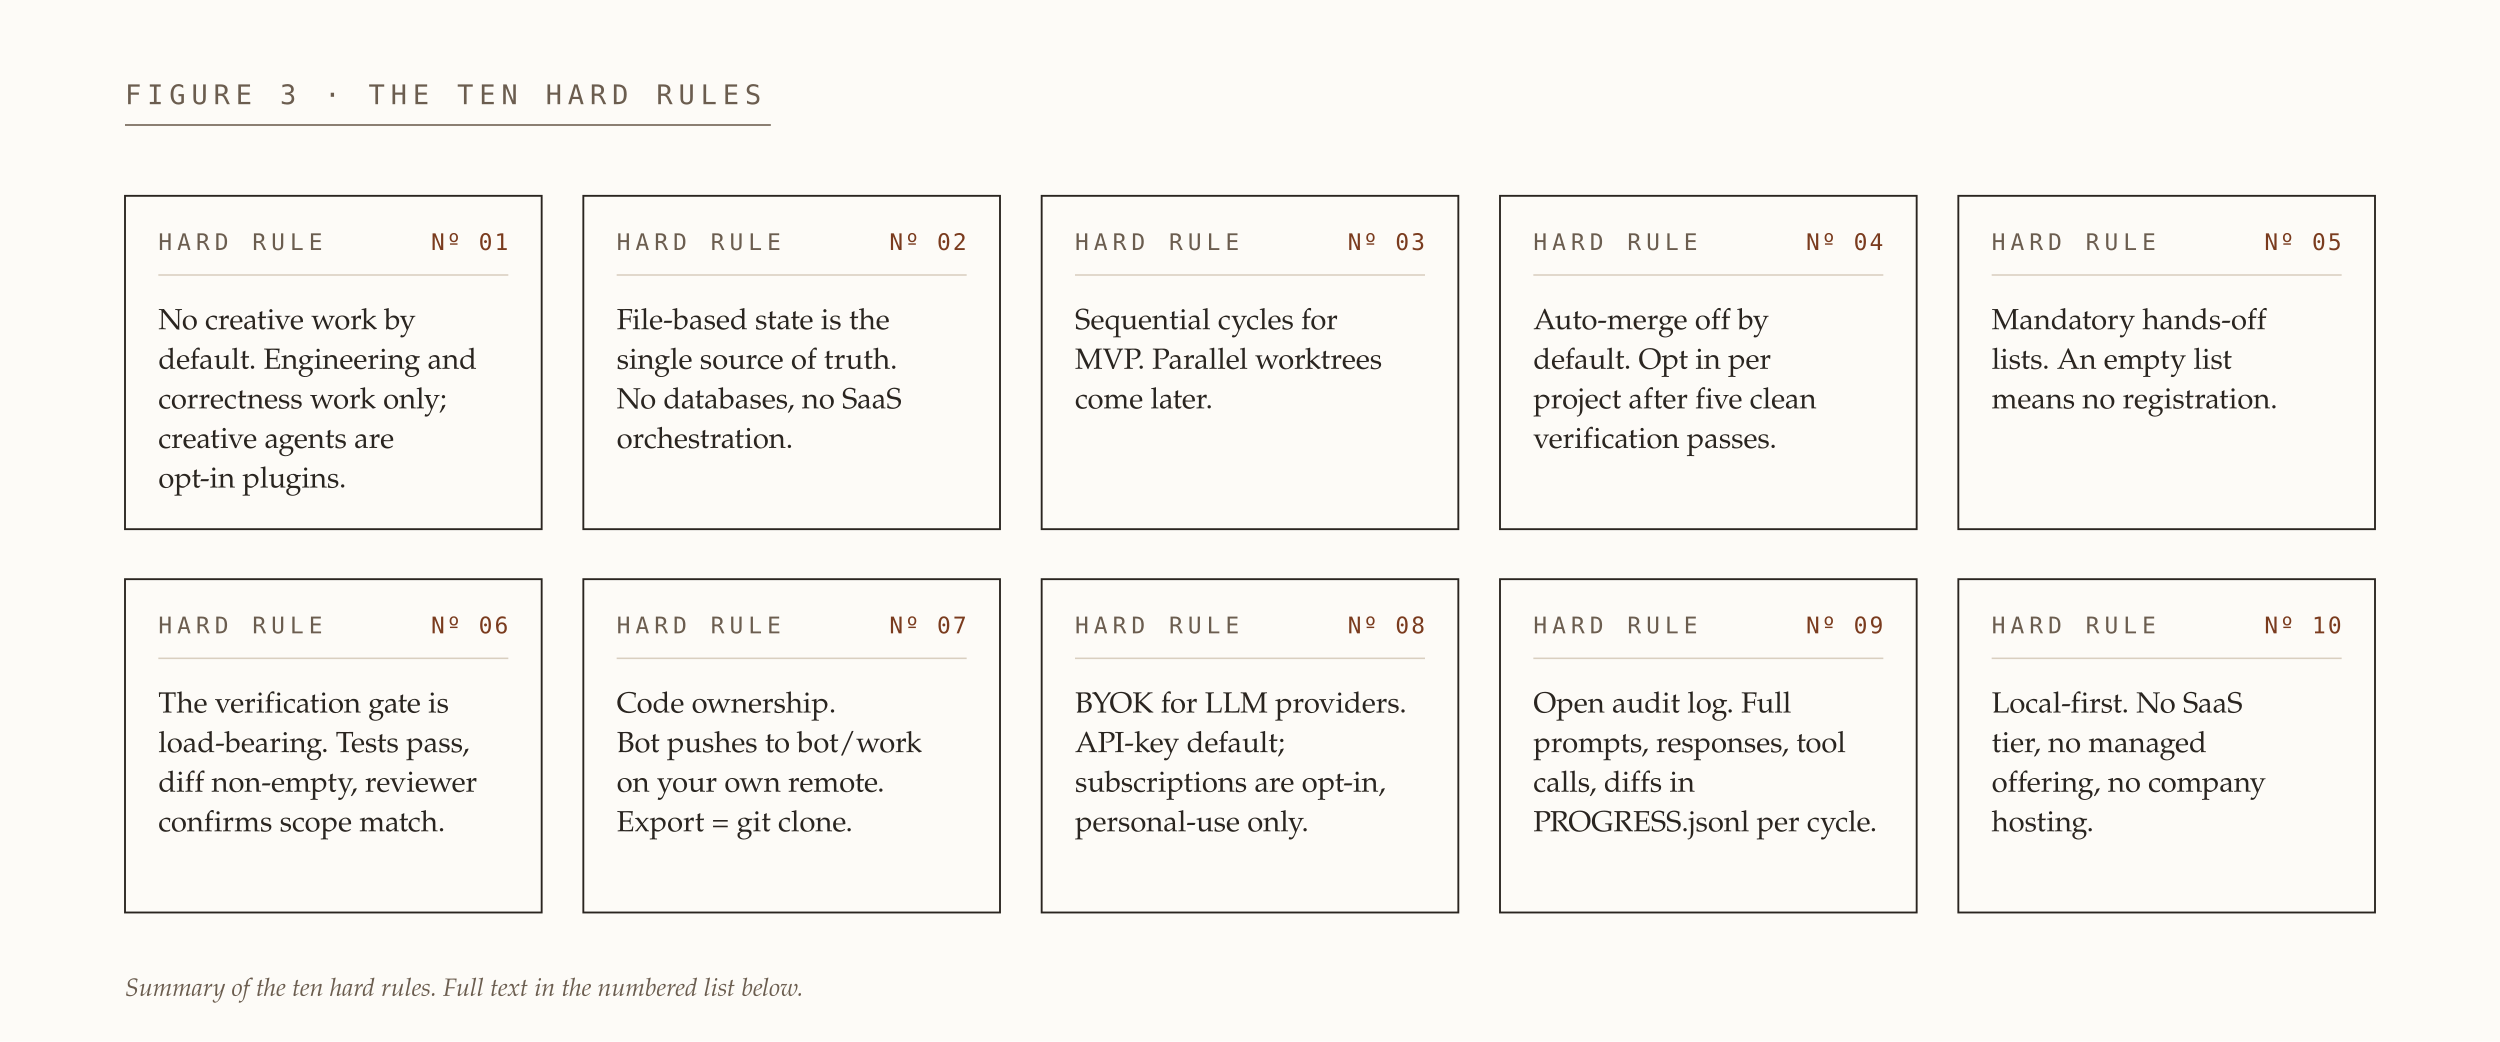
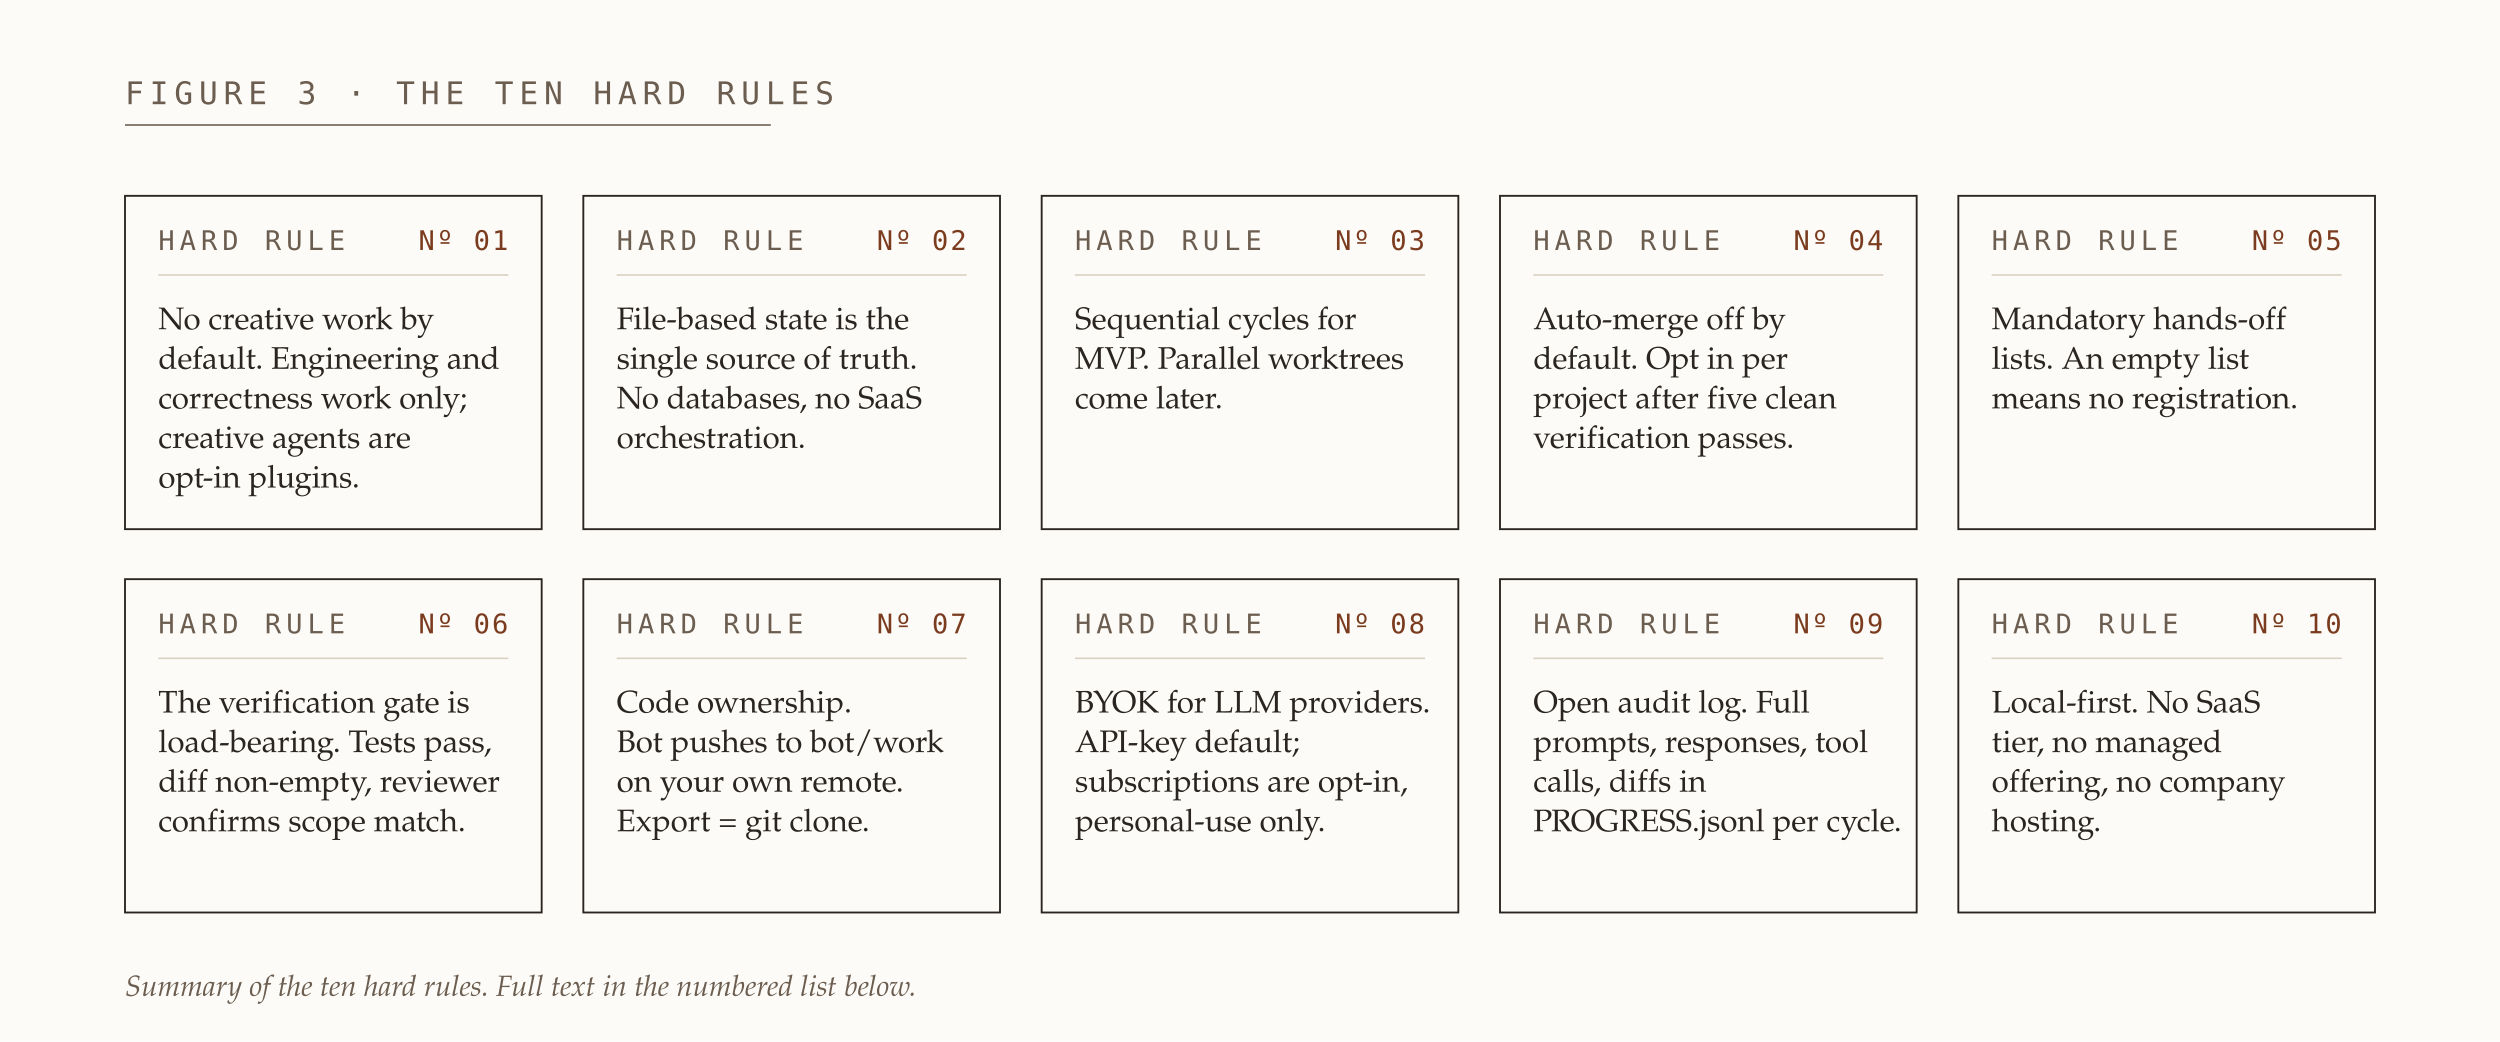
<svg xmlns="http://www.w3.org/2000/svg" viewBox="0 0 1200 500" width="1200" height="500" role="img" aria-label="The ten hard rules of GeneralStaff, as a card grid.">
  <rect width="1200" height="500" fill="#fdfbf7" />
-   <text x="60" y="50" font-family="'IBM Plex Mono','JetBrains Mono',Menlo,Consolas,monospace" font-size="13" letter-spacing="2.8" fill="#6b5d4f">FIGURE 3 · THE TEN HARD RULES</text>
+   <text x="60" y="50" font-family="'IBM Plex Mono','JetBrains Mono',Menlo,Consolas,monospace" font-size="15" letter-spacing="2.8" fill="#6b5d4f">FIGURE 3 · THE TEN HARD RULES</text>
  <line x1="60" y1="60" x2="370" y2="60" stroke="#6b5d4f" stroke-width="0.75" />
  <rect x="60" y="94" width="200" height="160" fill="#fdfbf7" stroke="#2a2520" stroke-width="0.9" />
-   <text x="76" y="120" font-family="'IBM Plex Mono','JetBrains Mono',Menlo,Consolas,monospace" font-size="11" letter-spacing="2.4" fill="#6b5d4f">HARD RULE</text>
-   <text x="244" y="120" text-anchor="end" font-family="'IBM Plex Mono','JetBrains Mono',Menlo,Consolas,monospace" font-size="11" letter-spacing="1" fill="#7a3b1e">Nº 01</text>
+   <text x="76" y="120" font-family="'IBM Plex Mono','JetBrains Mono',Menlo,Consolas,monospace" font-size="13" letter-spacing="2.4" fill="#6b5d4f">HARD RULE</text>
+   <text x="244" y="120" text-anchor="end" font-family="'IBM Plex Mono','JetBrains Mono',Menlo,Consolas,monospace" font-size="13" letter-spacing="1" fill="#7a3b1e">Nº 01</text>
  <line x1="76" y1="132" x2="244" y2="132" stroke="#d9cfc0" stroke-width="0.75" />
-   <text x="76" y="158" font-family="'Iowan Old Style','Palatino Linotype',Palatino,Georgia,serif" font-size="14" fill="#2a2520">No creative work by</text>
-   <text x="76" y="177" font-family="'Iowan Old Style','Palatino Linotype',Palatino,Georgia,serif" font-size="14" fill="#2a2520">default. Engineering and</text>
-   <text x="76" y="196" font-family="'Iowan Old Style','Palatino Linotype',Palatino,Georgia,serif" font-size="14" fill="#2a2520">correctness work only;</text>
-   <text x="76" y="215" font-family="'Iowan Old Style','Palatino Linotype',Palatino,Georgia,serif" font-size="14" fill="#2a2520">creative agents are</text>
-   <text x="76" y="234" font-family="'Iowan Old Style','Palatino Linotype',Palatino,Georgia,serif" font-size="14" fill="#2a2520">opt-in plugins.</text>
+   <text x="76" y="158" font-family="'Iowan Old Style','Palatino Linotype',Palatino,Georgia,serif" font-size="15" fill="#2a2520">No creative work by</text>
+   <text x="76" y="177" font-family="'Iowan Old Style','Palatino Linotype',Palatino,Georgia,serif" font-size="15" fill="#2a2520">default. Engineering and</text>
+   <text x="76" y="196" font-family="'Iowan Old Style','Palatino Linotype',Palatino,Georgia,serif" font-size="15" fill="#2a2520">correctness work only;</text>
+   <text x="76" y="215" font-family="'Iowan Old Style','Palatino Linotype',Palatino,Georgia,serif" font-size="15" fill="#2a2520">creative agents are</text>
+   <text x="76" y="234" font-family="'Iowan Old Style','Palatino Linotype',Palatino,Georgia,serif" font-size="15" fill="#2a2520">opt-in plugins.</text>
  <rect x="280" y="94" width="200" height="160" fill="#fdfbf7" stroke="#2a2520" stroke-width="0.9" />
-   <text x="296" y="120" font-family="'IBM Plex Mono','JetBrains Mono',Menlo,Consolas,monospace" font-size="11" letter-spacing="2.4" fill="#6b5d4f">HARD RULE</text>
-   <text x="464" y="120" text-anchor="end" font-family="'IBM Plex Mono','JetBrains Mono',Menlo,Consolas,monospace" font-size="11" letter-spacing="1" fill="#7a3b1e">Nº 02</text>
+   <text x="296" y="120" font-family="'IBM Plex Mono','JetBrains Mono',Menlo,Consolas,monospace" font-size="13" letter-spacing="2.4" fill="#6b5d4f">HARD RULE</text>
+   <text x="464" y="120" text-anchor="end" font-family="'IBM Plex Mono','JetBrains Mono',Menlo,Consolas,monospace" font-size="13" letter-spacing="1" fill="#7a3b1e">Nº 02</text>
  <line x1="296" y1="132" x2="464" y2="132" stroke="#d9cfc0" stroke-width="0.75" />
-   <text x="296" y="158" font-family="'Iowan Old Style','Palatino Linotype',Palatino,Georgia,serif" font-size="14" fill="#2a2520">File-based state is the</text>
-   <text x="296" y="177" font-family="'Iowan Old Style','Palatino Linotype',Palatino,Georgia,serif" font-size="14" fill="#2a2520">single source of truth.</text>
-   <text x="296" y="196" font-family="'Iowan Old Style','Palatino Linotype',Palatino,Georgia,serif" font-size="14" fill="#2a2520">No databases, no SaaS</text>
-   <text x="296" y="215" font-family="'Iowan Old Style','Palatino Linotype',Palatino,Georgia,serif" font-size="14" fill="#2a2520">orchestration.</text>
+   <text x="296" y="158" font-family="'Iowan Old Style','Palatino Linotype',Palatino,Georgia,serif" font-size="15" fill="#2a2520">File-based state is the</text>
+   <text x="296" y="177" font-family="'Iowan Old Style','Palatino Linotype',Palatino,Georgia,serif" font-size="15" fill="#2a2520">single source of truth.</text>
+   <text x="296" y="196" font-family="'Iowan Old Style','Palatino Linotype',Palatino,Georgia,serif" font-size="15" fill="#2a2520">No databases, no SaaS</text>
+   <text x="296" y="215" font-family="'Iowan Old Style','Palatino Linotype',Palatino,Georgia,serif" font-size="15" fill="#2a2520">orchestration.</text>
  <rect x="500" y="94" width="200" height="160" fill="#fdfbf7" stroke="#2a2520" stroke-width="0.9" />
-   <text x="516" y="120" font-family="'IBM Plex Mono','JetBrains Mono',Menlo,Consolas,monospace" font-size="11" letter-spacing="2.4" fill="#6b5d4f">HARD RULE</text>
-   <text x="684" y="120" text-anchor="end" font-family="'IBM Plex Mono','JetBrains Mono',Menlo,Consolas,monospace" font-size="11" letter-spacing="1" fill="#7a3b1e">Nº 03</text>
+   <text x="516" y="120" font-family="'IBM Plex Mono','JetBrains Mono',Menlo,Consolas,monospace" font-size="13" letter-spacing="2.4" fill="#6b5d4f">HARD RULE</text>
+   <text x="684" y="120" text-anchor="end" font-family="'IBM Plex Mono','JetBrains Mono',Menlo,Consolas,monospace" font-size="13" letter-spacing="1" fill="#7a3b1e">Nº 03</text>
  <line x1="516" y1="132" x2="684" y2="132" stroke="#d9cfc0" stroke-width="0.75" />
-   <text x="516" y="158" font-family="'Iowan Old Style','Palatino Linotype',Palatino,Georgia,serif" font-size="14" fill="#2a2520">Sequential cycles for</text>
-   <text x="516" y="177" font-family="'Iowan Old Style','Palatino Linotype',Palatino,Georgia,serif" font-size="14" fill="#2a2520">MVP. Parallel worktrees</text>
-   <text x="516" y="196" font-family="'Iowan Old Style','Palatino Linotype',Palatino,Georgia,serif" font-size="14" fill="#2a2520">come later.</text>
+   <text x="516" y="158" font-family="'Iowan Old Style','Palatino Linotype',Palatino,Georgia,serif" font-size="15" fill="#2a2520">Sequential cycles for</text>
+   <text x="516" y="177" font-family="'Iowan Old Style','Palatino Linotype',Palatino,Georgia,serif" font-size="15" fill="#2a2520">MVP. Parallel worktrees</text>
+   <text x="516" y="196" font-family="'Iowan Old Style','Palatino Linotype',Palatino,Georgia,serif" font-size="15" fill="#2a2520">come later.</text>
  <rect x="720" y="94" width="200" height="160" fill="#fdfbf7" stroke="#2a2520" stroke-width="0.9" />
-   <text x="736" y="120" font-family="'IBM Plex Mono','JetBrains Mono',Menlo,Consolas,monospace" font-size="11" letter-spacing="2.4" fill="#6b5d4f">HARD RULE</text>
-   <text x="904" y="120" text-anchor="end" font-family="'IBM Plex Mono','JetBrains Mono',Menlo,Consolas,monospace" font-size="11" letter-spacing="1" fill="#7a3b1e">Nº 04</text>
+   <text x="736" y="120" font-family="'IBM Plex Mono','JetBrains Mono',Menlo,Consolas,monospace" font-size="13" letter-spacing="2.4" fill="#6b5d4f">HARD RULE</text>
+   <text x="904" y="120" text-anchor="end" font-family="'IBM Plex Mono','JetBrains Mono',Menlo,Consolas,monospace" font-size="13" letter-spacing="1" fill="#7a3b1e">Nº 04</text>
  <line x1="736" y1="132" x2="904" y2="132" stroke="#d9cfc0" stroke-width="0.75" />
-   <text x="736" y="158" font-family="'Iowan Old Style','Palatino Linotype',Palatino,Georgia,serif" font-size="14" fill="#2a2520">Auto-merge off by</text>
-   <text x="736" y="177" font-family="'Iowan Old Style','Palatino Linotype',Palatino,Georgia,serif" font-size="14" fill="#2a2520">default. Opt in per</text>
-   <text x="736" y="196" font-family="'Iowan Old Style','Palatino Linotype',Palatino,Georgia,serif" font-size="14" fill="#2a2520">project after five clean</text>
-   <text x="736" y="215" font-family="'Iowan Old Style','Palatino Linotype',Palatino,Georgia,serif" font-size="14" fill="#2a2520">verification passes.</text>
+   <text x="736" y="158" font-family="'Iowan Old Style','Palatino Linotype',Palatino,Georgia,serif" font-size="15" fill="#2a2520">Auto-merge off by</text>
+   <text x="736" y="177" font-family="'Iowan Old Style','Palatino Linotype',Palatino,Georgia,serif" font-size="15" fill="#2a2520">default. Opt in per</text>
+   <text x="736" y="196" font-family="'Iowan Old Style','Palatino Linotype',Palatino,Georgia,serif" font-size="15" fill="#2a2520">project after five clean</text>
+   <text x="736" y="215" font-family="'Iowan Old Style','Palatino Linotype',Palatino,Georgia,serif" font-size="15" fill="#2a2520">verification passes.</text>
  <rect x="940" y="94" width="200" height="160" fill="#fdfbf7" stroke="#2a2520" stroke-width="0.9" />
-   <text x="956" y="120" font-family="'IBM Plex Mono','JetBrains Mono',Menlo,Consolas,monospace" font-size="11" letter-spacing="2.4" fill="#6b5d4f">HARD RULE</text>
-   <text x="1124" y="120" text-anchor="end" font-family="'IBM Plex Mono','JetBrains Mono',Menlo,Consolas,monospace" font-size="11" letter-spacing="1" fill="#7a3b1e">Nº 05</text>
+   <text x="956" y="120" font-family="'IBM Plex Mono','JetBrains Mono',Menlo,Consolas,monospace" font-size="13" letter-spacing="2.4" fill="#6b5d4f">HARD RULE</text>
+   <text x="1124" y="120" text-anchor="end" font-family="'IBM Plex Mono','JetBrains Mono',Menlo,Consolas,monospace" font-size="13" letter-spacing="1" fill="#7a3b1e">Nº 05</text>
  <line x1="956" y1="132" x2="1124" y2="132" stroke="#d9cfc0" stroke-width="0.75" />
-   <text x="956" y="158" font-family="'Iowan Old Style','Palatino Linotype',Palatino,Georgia,serif" font-size="14" fill="#2a2520">Mandatory hands-off</text>
-   <text x="956" y="177" font-family="'Iowan Old Style','Palatino Linotype',Palatino,Georgia,serif" font-size="14" fill="#2a2520">lists. An empty list</text>
-   <text x="956" y="196" font-family="'Iowan Old Style','Palatino Linotype',Palatino,Georgia,serif" font-size="14" fill="#2a2520">means no registration.</text>
+   <text x="956" y="158" font-family="'Iowan Old Style','Palatino Linotype',Palatino,Georgia,serif" font-size="15" fill="#2a2520">Mandatory hands-off</text>
+   <text x="956" y="177" font-family="'Iowan Old Style','Palatino Linotype',Palatino,Georgia,serif" font-size="15" fill="#2a2520">lists. An empty list</text>
+   <text x="956" y="196" font-family="'Iowan Old Style','Palatino Linotype',Palatino,Georgia,serif" font-size="15" fill="#2a2520">means no registration.</text>
  <rect x="60" y="278" width="200" height="160" fill="#fdfbf7" stroke="#2a2520" stroke-width="0.9" />
-   <text x="76" y="304" font-family="'IBM Plex Mono','JetBrains Mono',Menlo,Consolas,monospace" font-size="11" letter-spacing="2.4" fill="#6b5d4f">HARD RULE</text>
-   <text x="244" y="304" text-anchor="end" font-family="'IBM Plex Mono','JetBrains Mono',Menlo,Consolas,monospace" font-size="11" letter-spacing="1" fill="#7a3b1e">Nº 06</text>
+   <text x="76" y="304" font-family="'IBM Plex Mono','JetBrains Mono',Menlo,Consolas,monospace" font-size="13" letter-spacing="2.4" fill="#6b5d4f">HARD RULE</text>
+   <text x="244" y="304" text-anchor="end" font-family="'IBM Plex Mono','JetBrains Mono',Menlo,Consolas,monospace" font-size="13" letter-spacing="1" fill="#7a3b1e">Nº 06</text>
  <line x1="76" y1="316" x2="244" y2="316" stroke="#d9cfc0" stroke-width="0.75" />
-   <text x="76" y="342" font-family="'Iowan Old Style','Palatino Linotype',Palatino,Georgia,serif" font-size="14" fill="#2a2520">The verification gate is</text>
-   <text x="76" y="361" font-family="'Iowan Old Style','Palatino Linotype',Palatino,Georgia,serif" font-size="14" fill="#2a2520">load-bearing. Tests pass,</text>
-   <text x="76" y="380" font-family="'Iowan Old Style','Palatino Linotype',Palatino,Georgia,serif" font-size="14" fill="#2a2520">diff non-empty, reviewer</text>
-   <text x="76" y="399" font-family="'Iowan Old Style','Palatino Linotype',Palatino,Georgia,serif" font-size="14" fill="#2a2520">confirms scope match.</text>
+   <text x="76" y="342" font-family="'Iowan Old Style','Palatino Linotype',Palatino,Georgia,serif" font-size="15" fill="#2a2520">The verification gate is</text>
+   <text x="76" y="361" font-family="'Iowan Old Style','Palatino Linotype',Palatino,Georgia,serif" font-size="15" fill="#2a2520">load-bearing. Tests pass,</text>
+   <text x="76" y="380" font-family="'Iowan Old Style','Palatino Linotype',Palatino,Georgia,serif" font-size="15" fill="#2a2520">diff non-empty, reviewer</text>
+   <text x="76" y="399" font-family="'Iowan Old Style','Palatino Linotype',Palatino,Georgia,serif" font-size="15" fill="#2a2520">confirms scope match.</text>
  <rect x="280" y="278" width="200" height="160" fill="#fdfbf7" stroke="#2a2520" stroke-width="0.9" />
-   <text x="296" y="304" font-family="'IBM Plex Mono','JetBrains Mono',Menlo,Consolas,monospace" font-size="11" letter-spacing="2.4" fill="#6b5d4f">HARD RULE</text>
-   <text x="464" y="304" text-anchor="end" font-family="'IBM Plex Mono','JetBrains Mono',Menlo,Consolas,monospace" font-size="11" letter-spacing="1" fill="#7a3b1e">Nº 07</text>
+   <text x="296" y="304" font-family="'IBM Plex Mono','JetBrains Mono',Menlo,Consolas,monospace" font-size="13" letter-spacing="2.4" fill="#6b5d4f">HARD RULE</text>
+   <text x="464" y="304" text-anchor="end" font-family="'IBM Plex Mono','JetBrains Mono',Menlo,Consolas,monospace" font-size="13" letter-spacing="1" fill="#7a3b1e">Nº 07</text>
  <line x1="296" y1="316" x2="464" y2="316" stroke="#d9cfc0" stroke-width="0.75" />
-   <text x="296" y="342" font-family="'Iowan Old Style','Palatino Linotype',Palatino,Georgia,serif" font-size="14" fill="#2a2520">Code ownership.</text>
-   <text x="296" y="361" font-family="'Iowan Old Style','Palatino Linotype',Palatino,Georgia,serif" font-size="14" fill="#2a2520">Bot pushes to bot/work</text>
-   <text x="296" y="380" font-family="'Iowan Old Style','Palatino Linotype',Palatino,Georgia,serif" font-size="14" fill="#2a2520">on your own remote.</text>
-   <text x="296" y="399" font-family="'Iowan Old Style','Palatino Linotype',Palatino,Georgia,serif" font-size="14" fill="#2a2520">Export = git clone.</text>
+   <text x="296" y="342" font-family="'Iowan Old Style','Palatino Linotype',Palatino,Georgia,serif" font-size="15" fill="#2a2520">Code ownership.</text>
+   <text x="296" y="361" font-family="'Iowan Old Style','Palatino Linotype',Palatino,Georgia,serif" font-size="15" fill="#2a2520">Bot pushes to bot/work</text>
+   <text x="296" y="380" font-family="'Iowan Old Style','Palatino Linotype',Palatino,Georgia,serif" font-size="15" fill="#2a2520">on your own remote.</text>
+   <text x="296" y="399" font-family="'Iowan Old Style','Palatino Linotype',Palatino,Georgia,serif" font-size="15" fill="#2a2520">Export = git clone.</text>
  <rect x="500" y="278" width="200" height="160" fill="#fdfbf7" stroke="#2a2520" stroke-width="0.9" />
-   <text x="516" y="304" font-family="'IBM Plex Mono','JetBrains Mono',Menlo,Consolas,monospace" font-size="11" letter-spacing="2.4" fill="#6b5d4f">HARD RULE</text>
-   <text x="684" y="304" text-anchor="end" font-family="'IBM Plex Mono','JetBrains Mono',Menlo,Consolas,monospace" font-size="11" letter-spacing="1" fill="#7a3b1e">Nº 08</text>
+   <text x="516" y="304" font-family="'IBM Plex Mono','JetBrains Mono',Menlo,Consolas,monospace" font-size="13" letter-spacing="2.4" fill="#6b5d4f">HARD RULE</text>
+   <text x="684" y="304" text-anchor="end" font-family="'IBM Plex Mono','JetBrains Mono',Menlo,Consolas,monospace" font-size="13" letter-spacing="1" fill="#7a3b1e">Nº 08</text>
  <line x1="516" y1="316" x2="684" y2="316" stroke="#d9cfc0" stroke-width="0.75" />
-   <text x="516" y="342" font-family="'Iowan Old Style','Palatino Linotype',Palatino,Georgia,serif" font-size="14" fill="#2a2520">BYOK for LLM providers.</text>
-   <text x="516" y="361" font-family="'Iowan Old Style','Palatino Linotype',Palatino,Georgia,serif" font-size="14" fill="#2a2520">API-key default;</text>
-   <text x="516" y="380" font-family="'Iowan Old Style','Palatino Linotype',Palatino,Georgia,serif" font-size="14" fill="#2a2520">subscriptions are opt-in,</text>
-   <text x="516" y="399" font-family="'Iowan Old Style','Palatino Linotype',Palatino,Georgia,serif" font-size="14" fill="#2a2520">personal-use only.</text>
+   <text x="516" y="342" font-family="'Iowan Old Style','Palatino Linotype',Palatino,Georgia,serif" font-size="15" fill="#2a2520">BYOK for LLM providers.</text>
+   <text x="516" y="361" font-family="'Iowan Old Style','Palatino Linotype',Palatino,Georgia,serif" font-size="15" fill="#2a2520">API-key default;</text>
+   <text x="516" y="380" font-family="'Iowan Old Style','Palatino Linotype',Palatino,Georgia,serif" font-size="15" fill="#2a2520">subscriptions are opt-in,</text>
+   <text x="516" y="399" font-family="'Iowan Old Style','Palatino Linotype',Palatino,Georgia,serif" font-size="15" fill="#2a2520">personal-use only.</text>
  <rect x="720" y="278" width="200" height="160" fill="#fdfbf7" stroke="#2a2520" stroke-width="0.9" />
-   <text x="736" y="304" font-family="'IBM Plex Mono','JetBrains Mono',Menlo,Consolas,monospace" font-size="11" letter-spacing="2.4" fill="#6b5d4f">HARD RULE</text>
-   <text x="904" y="304" text-anchor="end" font-family="'IBM Plex Mono','JetBrains Mono',Menlo,Consolas,monospace" font-size="11" letter-spacing="1" fill="#7a3b1e">Nº 09</text>
+   <text x="736" y="304" font-family="'IBM Plex Mono','JetBrains Mono',Menlo,Consolas,monospace" font-size="13" letter-spacing="2.4" fill="#6b5d4f">HARD RULE</text>
+   <text x="904" y="304" text-anchor="end" font-family="'IBM Plex Mono','JetBrains Mono',Menlo,Consolas,monospace" font-size="13" letter-spacing="1" fill="#7a3b1e">Nº 09</text>
  <line x1="736" y1="316" x2="904" y2="316" stroke="#d9cfc0" stroke-width="0.75" />
-   <text x="736" y="342" font-family="'Iowan Old Style','Palatino Linotype',Palatino,Georgia,serif" font-size="14" fill="#2a2520">Open audit log. Full</text>
-   <text x="736" y="361" font-family="'Iowan Old Style','Palatino Linotype',Palatino,Georgia,serif" font-size="14" fill="#2a2520">prompts, responses, tool</text>
-   <text x="736" y="380" font-family="'Iowan Old Style','Palatino Linotype',Palatino,Georgia,serif" font-size="14" fill="#2a2520">calls, diffs in</text>
-   <text x="736" y="399" font-family="'Iowan Old Style','Palatino Linotype',Palatino,Georgia,serif" font-size="14" fill="#2a2520">PROGRESS.jsonl per cycle.</text>
+   <text x="736" y="342" font-family="'Iowan Old Style','Palatino Linotype',Palatino,Georgia,serif" font-size="15" fill="#2a2520">Open audit log. Full</text>
+   <text x="736" y="361" font-family="'Iowan Old Style','Palatino Linotype',Palatino,Georgia,serif" font-size="15" fill="#2a2520">prompts, responses, tool</text>
+   <text x="736" y="380" font-family="'Iowan Old Style','Palatino Linotype',Palatino,Georgia,serif" font-size="15" fill="#2a2520">calls, diffs in</text>
+   <text x="736" y="399" font-family="'Iowan Old Style','Palatino Linotype',Palatino,Georgia,serif" font-size="15" fill="#2a2520">PROGRESS.jsonl per cycle.</text>
  <rect x="940" y="278" width="200" height="160" fill="#fdfbf7" stroke="#2a2520" stroke-width="0.9" />
-   <text x="956" y="304" font-family="'IBM Plex Mono','JetBrains Mono',Menlo,Consolas,monospace" font-size="11" letter-spacing="2.4" fill="#6b5d4f">HARD RULE</text>
-   <text x="1124" y="304" text-anchor="end" font-family="'IBM Plex Mono','JetBrains Mono',Menlo,Consolas,monospace" font-size="11" letter-spacing="1" fill="#7a3b1e">Nº 10</text>
+   <text x="956" y="304" font-family="'IBM Plex Mono','JetBrains Mono',Menlo,Consolas,monospace" font-size="13" letter-spacing="2.4" fill="#6b5d4f">HARD RULE</text>
+   <text x="1124" y="304" text-anchor="end" font-family="'IBM Plex Mono','JetBrains Mono',Menlo,Consolas,monospace" font-size="13" letter-spacing="1" fill="#7a3b1e">Nº 10</text>
  <line x1="956" y1="316" x2="1124" y2="316" stroke="#d9cfc0" stroke-width="0.75" />
-   <text x="956" y="342" font-family="'Iowan Old Style','Palatino Linotype',Palatino,Georgia,serif" font-size="14" fill="#2a2520">Local-first. No SaaS</text>
-   <text x="956" y="361" font-family="'Iowan Old Style','Palatino Linotype',Palatino,Georgia,serif" font-size="14" fill="#2a2520">tier, no managed</text>
-   <text x="956" y="380" font-family="'Iowan Old Style','Palatino Linotype',Palatino,Georgia,serif" font-size="14" fill="#2a2520">offering, no company</text>
-   <text x="956" y="399" font-family="'Iowan Old Style','Palatino Linotype',Palatino,Georgia,serif" font-size="14" fill="#2a2520">hosting.</text>
-   <text x="60" y="478" font-family="'Iowan Old Style','Palatino Linotype',Palatino,Georgia,serif" font-style="italic" font-size="12" fill="#6b5d4f">Summary of the ten hard rules. Full text in the numbered list below.</text>
+   <text x="956" y="342" font-family="'Iowan Old Style','Palatino Linotype',Palatino,Georgia,serif" font-size="15" fill="#2a2520">Local-first. No SaaS</text>
+   <text x="956" y="361" font-family="'Iowan Old Style','Palatino Linotype',Palatino,Georgia,serif" font-size="15" fill="#2a2520">tier, no managed</text>
+   <text x="956" y="380" font-family="'Iowan Old Style','Palatino Linotype',Palatino,Georgia,serif" font-size="15" fill="#2a2520">offering, no company</text>
+   <text x="956" y="399" font-family="'Iowan Old Style','Palatino Linotype',Palatino,Georgia,serif" font-size="15" fill="#2a2520">hosting.</text>
+   <text x="60" y="478" font-family="'Iowan Old Style','Palatino Linotype',Palatino,Georgia,serif" font-style="italic" font-size="14" fill="#6b5d4f">Summary of the ten hard rules. Full text in the numbered list below.</text>
</svg>
